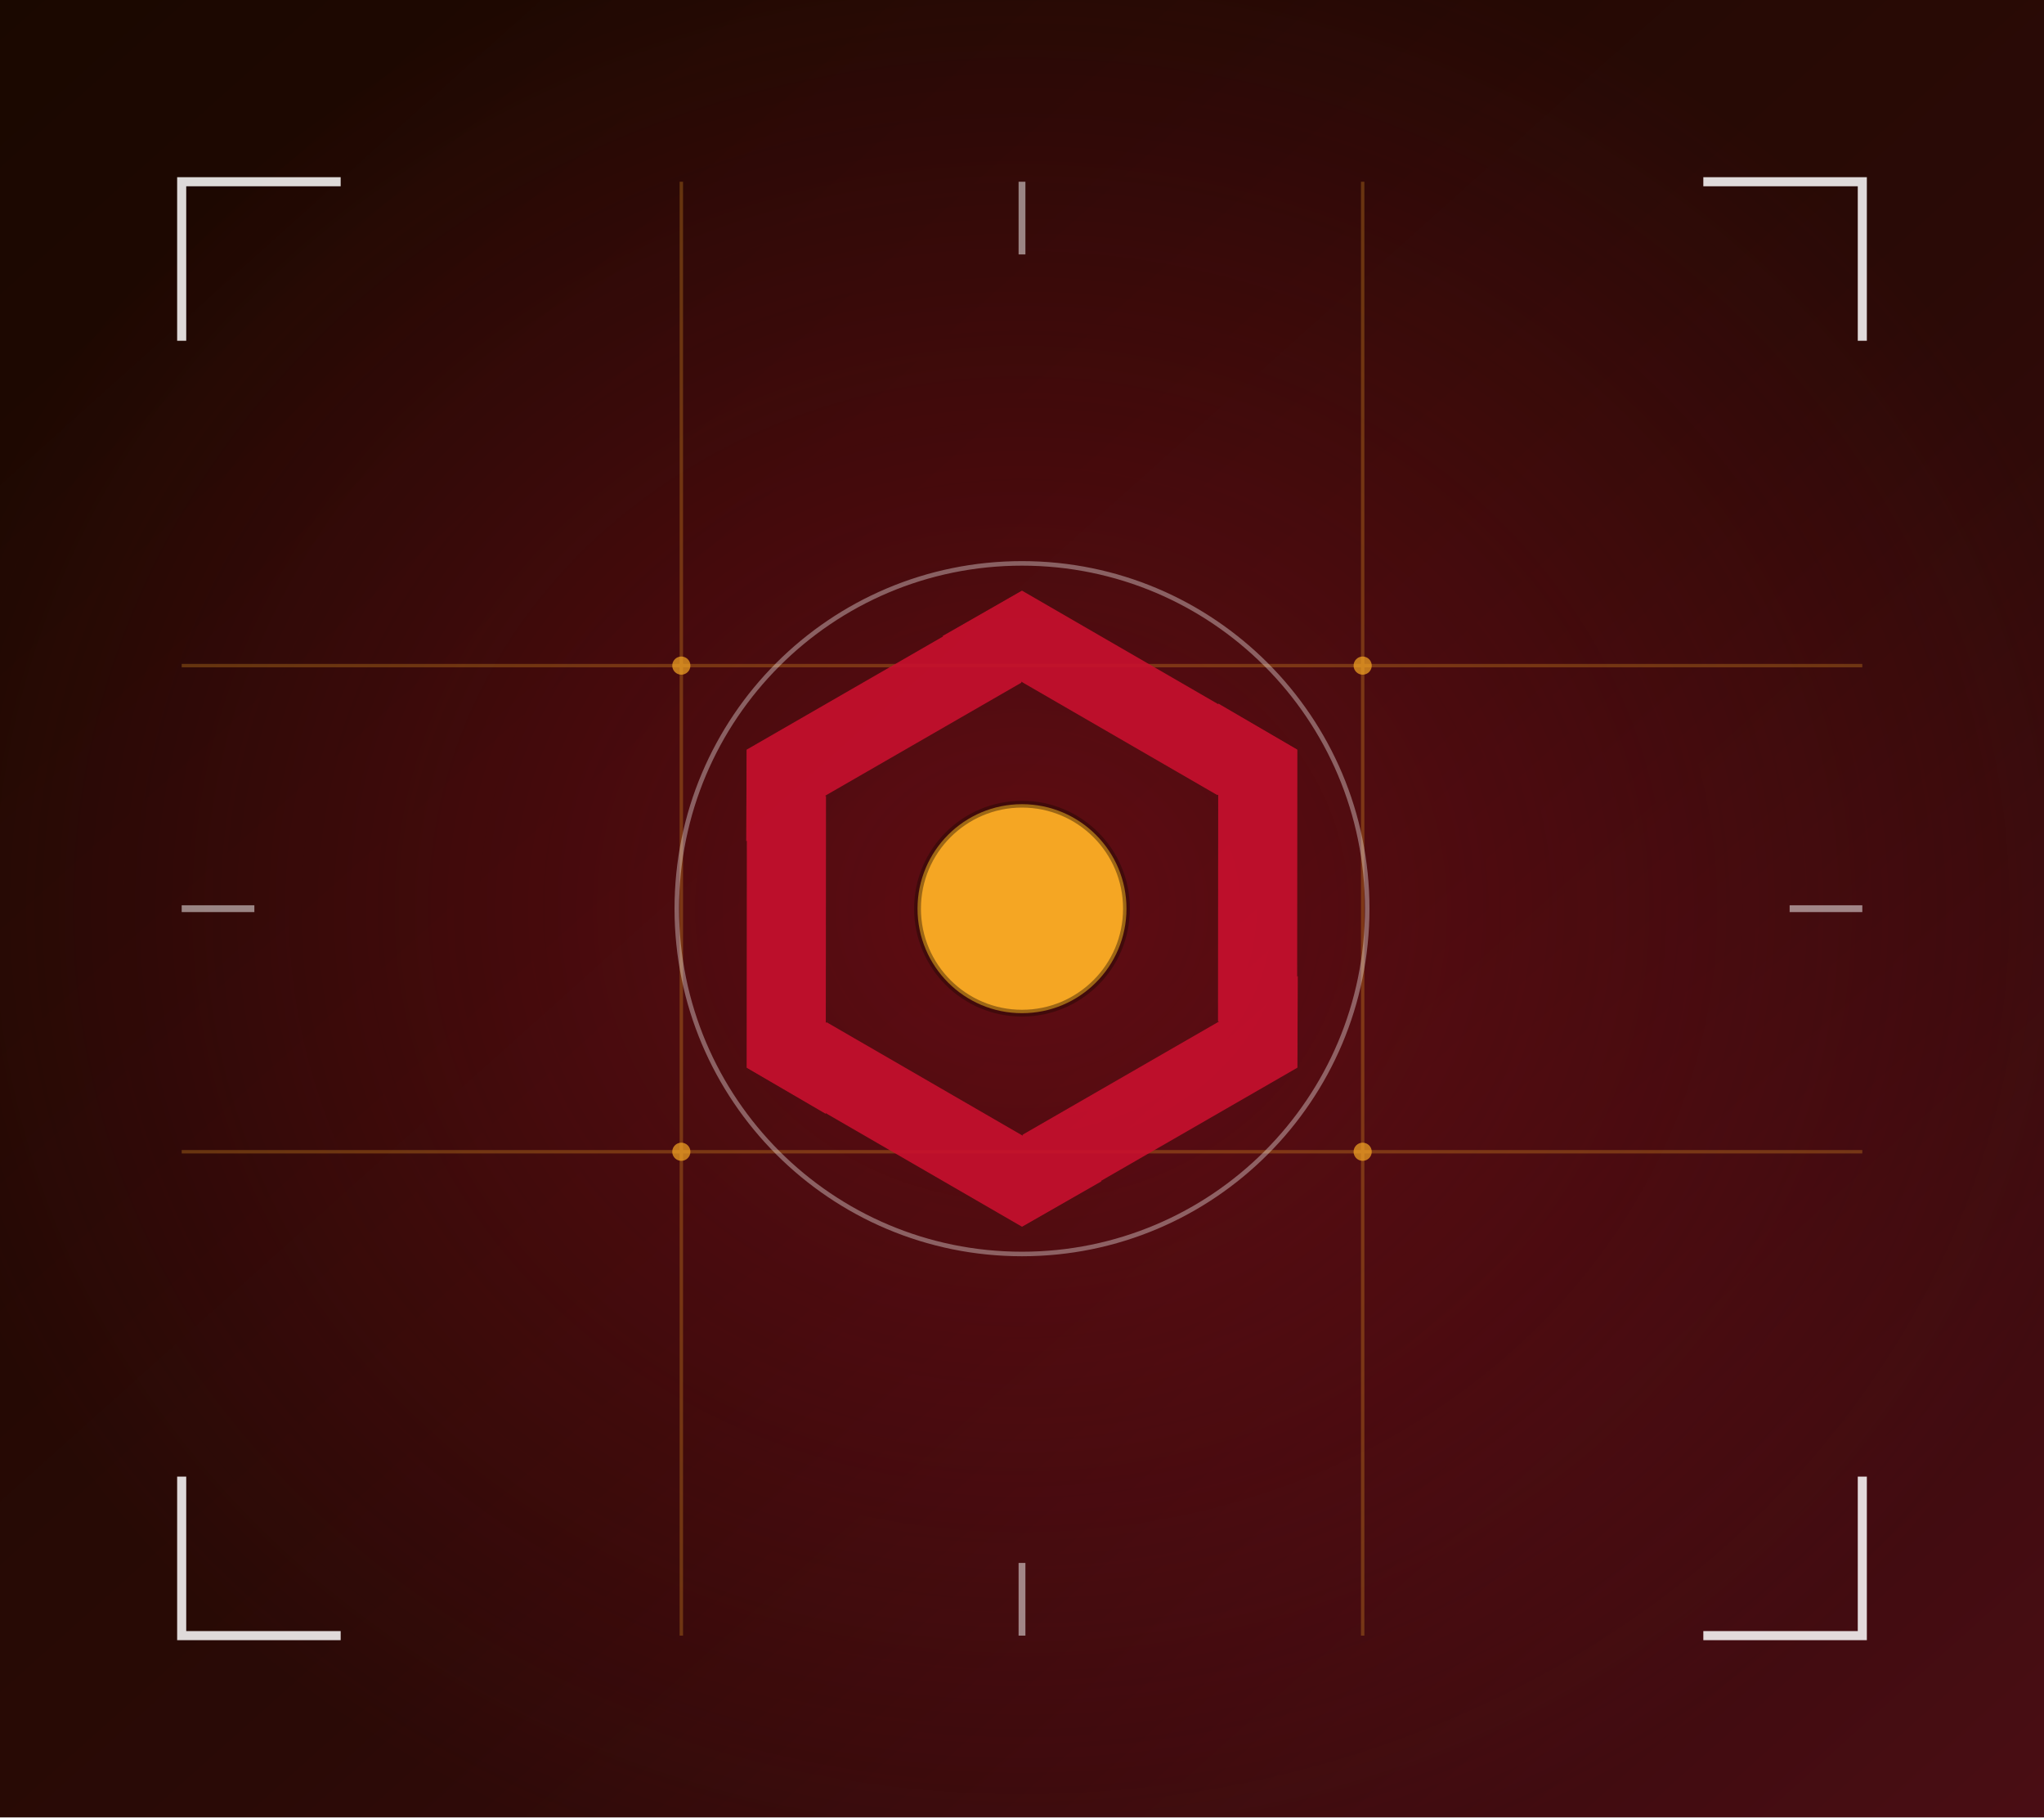
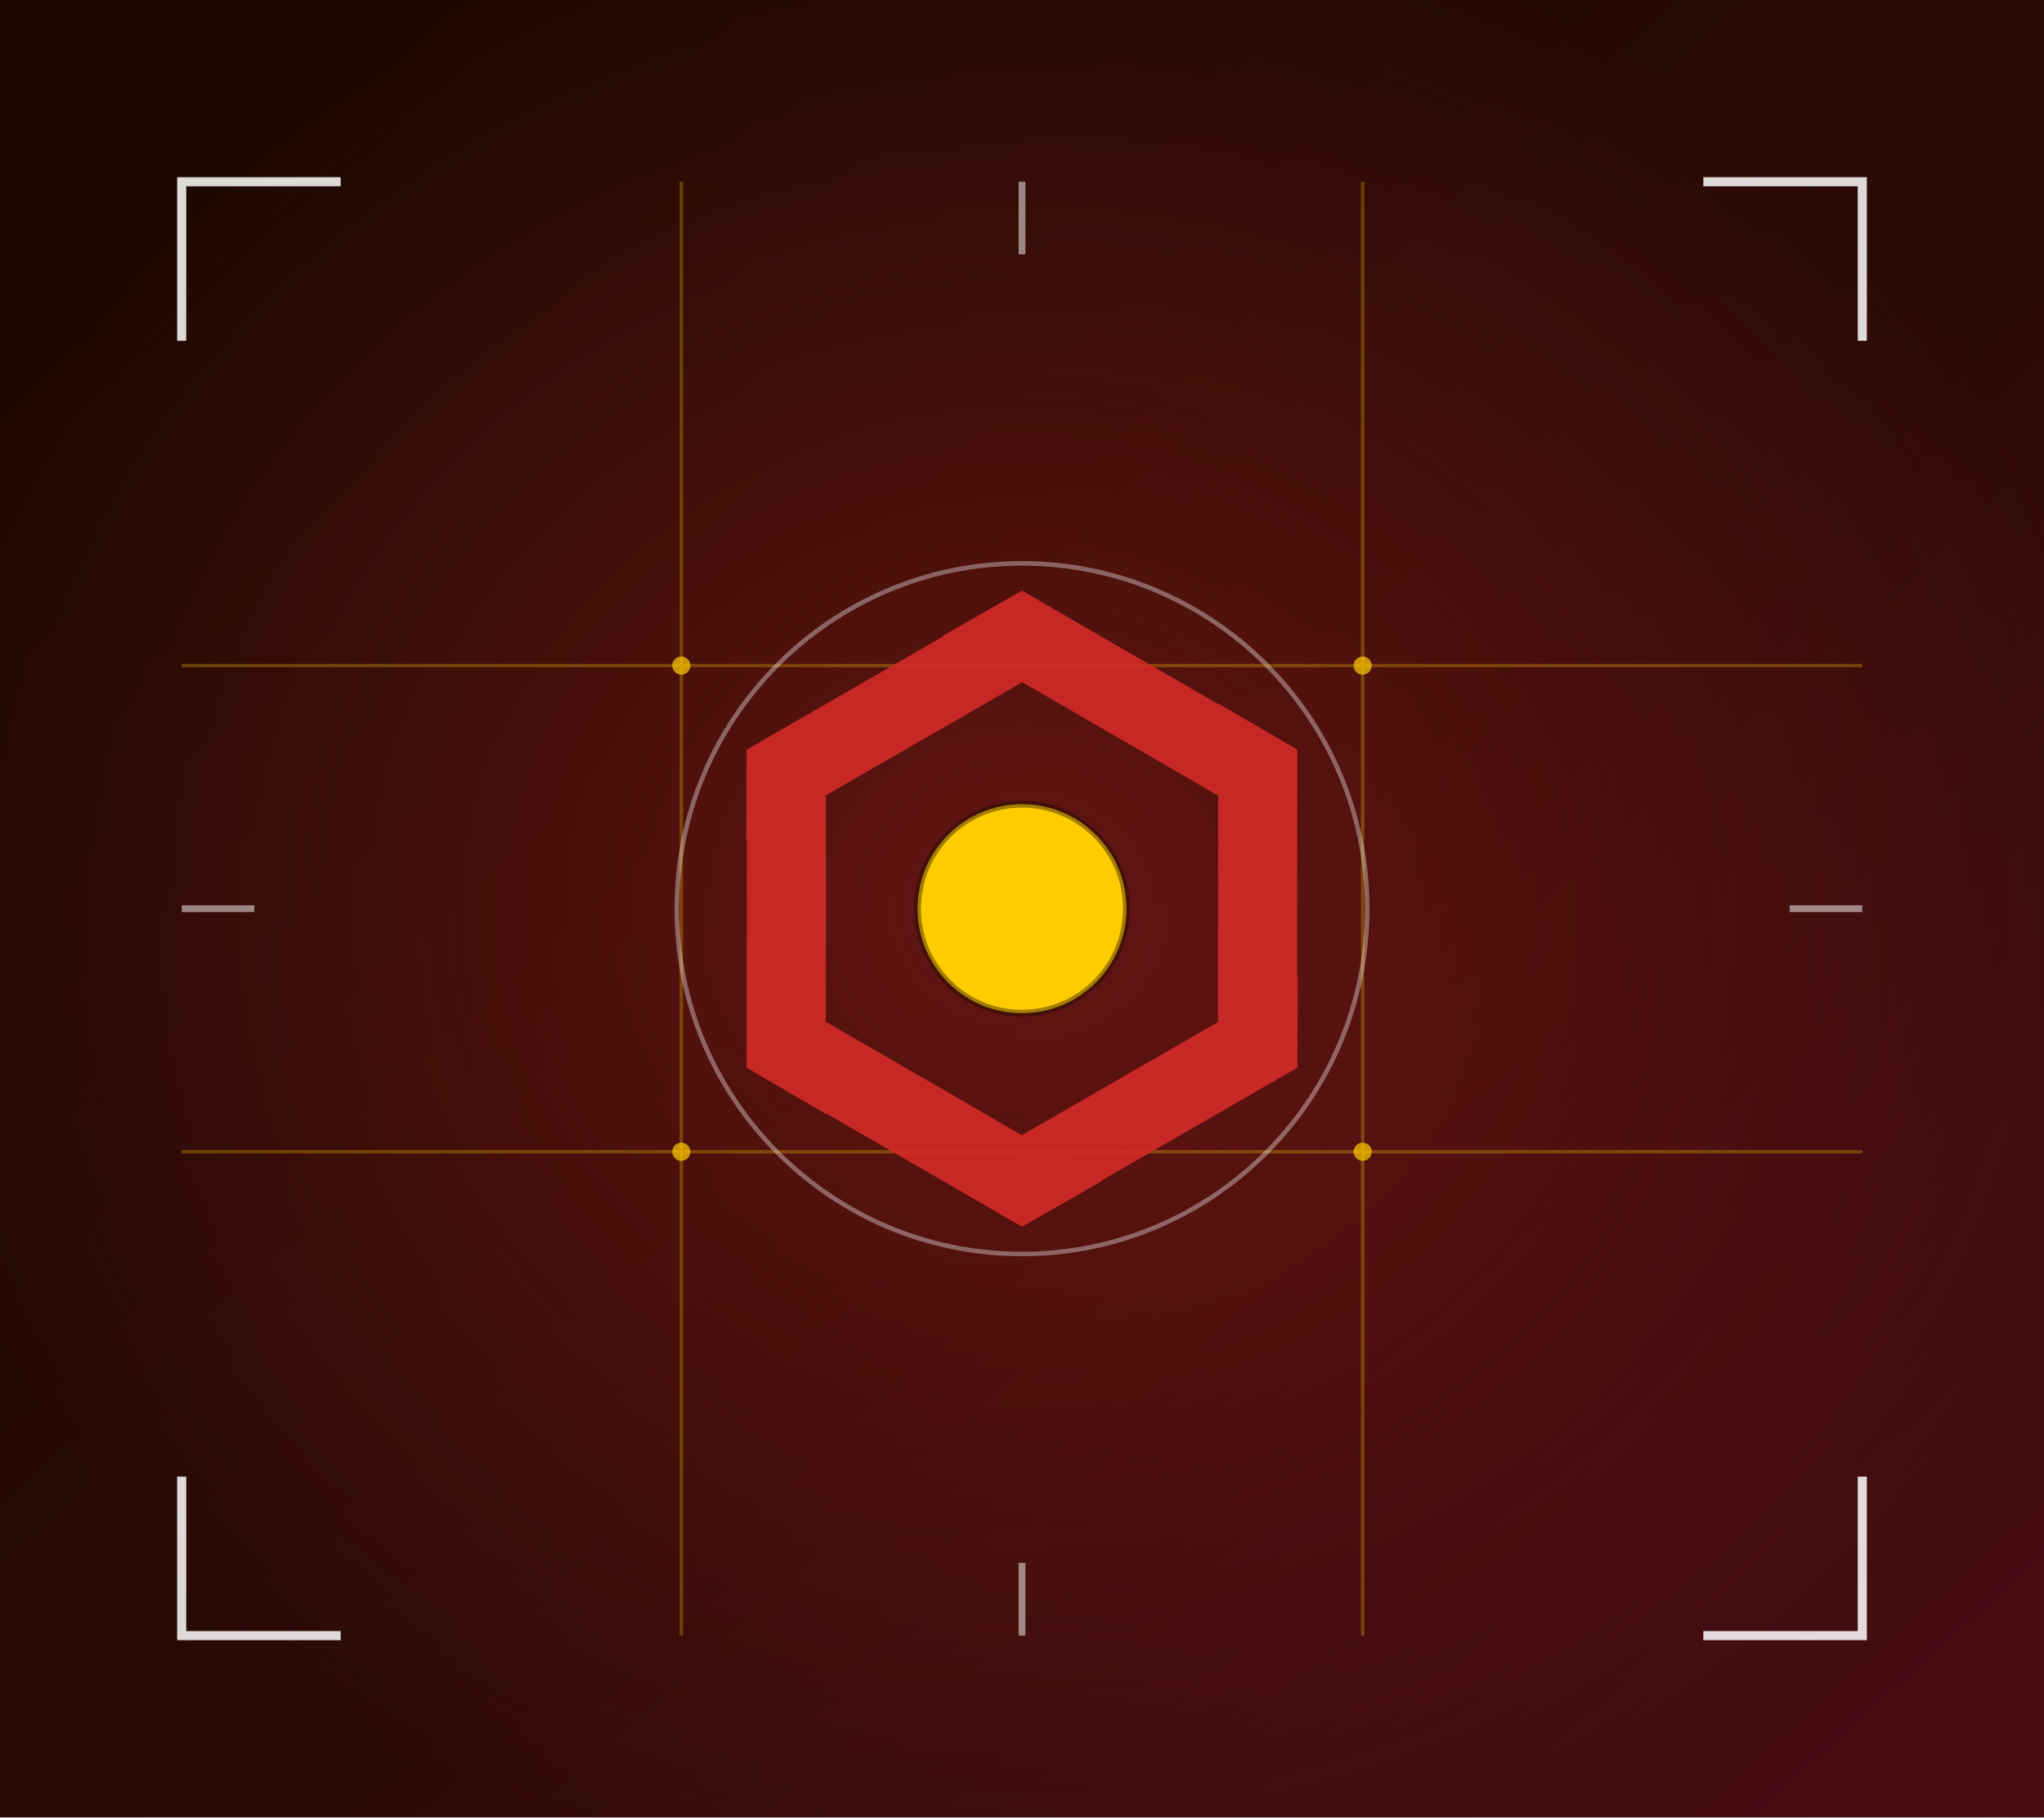
<svg xmlns="http://www.w3.org/2000/svg" viewBox="0 0 900 800" width="900" height="800" role="img" aria-label="Camera viewfinder with rule-of-thirds grid and aperture">
  <defs>
    <linearGradient id="fbg" x1="0" y1="0" x2="1" y2="1">
      <stop offset="0" stop-color="#1A0800" />
      <stop offset="0.55" stop-color="#2A0A06" />
      <stop offset="1" stop-color="#4A0D14" />
    </linearGradient>
    <radialGradient id="fglow" cx="0.5" cy="0.5" r="0.55">
-       <stop offset="0" stop-color="#C8102E" stop-opacity="0.35" />
-       <stop offset="1" stop-color="#C8102E" stop-opacity="0" />
+       <stop offset="0" stop-color="#D42A28" stop-opacity="0.35" />
+       <stop offset="1" stop-color="#D42A28" stop-opacity="0" />
    </radialGradient>
  </defs>
  <rect width="900" height="800" fill="url(#fbg)" />
  <rect width="900" height="800" fill="url(#fglow)" />
-   <g stroke="#F5A623" stroke-width="1.5" opacity="0.28">
+   <g stroke="#FFCC00" stroke-width="1.5" opacity="0.28">
    <line x1="300" y1="80" x2="300" y2="720" />
    <line x1="600" y1="80" x2="600" y2="720" />
    <line x1="80" y1="293" x2="820" y2="293" />
    <line x1="80" y1="507" x2="820" y2="507" />
  </g>
-   <g fill="#F5A623" opacity="0.7">
+   <g fill="#FFCC00" opacity="0.7">
    <circle cx="300" cy="293" r="4" />
    <circle cx="600" cy="293" r="4" />
    <circle cx="300" cy="507" r="4" />
    <circle cx="600" cy="507" r="4" />
  </g>
  <g stroke="#FFFFFF" stroke-width="4" fill="none" opacity="0.85">
    <path d="M80 150V80h70" />
    <path d="M820 150V80h-70" />
    <path d="M80 650v70h70" />
    <path d="M820 650v70h-70" />
  </g>
  <g transform="translate(450 400)">
    <circle r="152" fill="none" stroke="#FFFFFF" stroke-width="2" opacity="0.35" />
-     <g fill="#C8102E" opacity="0.9">
+     <g fill="#D42A28" opacity="0.9">
      <path d="M0 -140 L121 -70 L86 -50 L-35 -120 Z" transform="rotate(0)" />
      <path d="M0 -140 L121 -70 L86 -50 L-35 -120 Z" transform="rotate(60)" />
      <path d="M0 -140 L121 -70 L86 -50 L-35 -120 Z" transform="rotate(120)" />
      <path d="M0 -140 L121 -70 L86 -50 L-35 -120 Z" transform="rotate(180)" />
      <path d="M0 -140 L121 -70 L86 -50 L-35 -120 Z" transform="rotate(240)" />
      <path d="M0 -140 L121 -70 L86 -50 L-35 -120 Z" transform="rotate(300)" />
    </g>
-     <circle r="46" fill="#F5A623" />
+     <circle r="46" fill="#FFCC00" />
    <circle r="46" fill="none" stroke="#1A0800" stroke-width="3" opacity="0.4" />
  </g>
  <g stroke="#FFFFFF" stroke-width="3" opacity="0.5">
    <line x1="450" y1="80" x2="450" y2="112" />
    <line x1="450" y1="688" x2="450" y2="720" />
    <line x1="80" y1="400" x2="112" y2="400" />
    <line x1="788" y1="400" x2="820" y2="400" />
  </g>
</svg>
